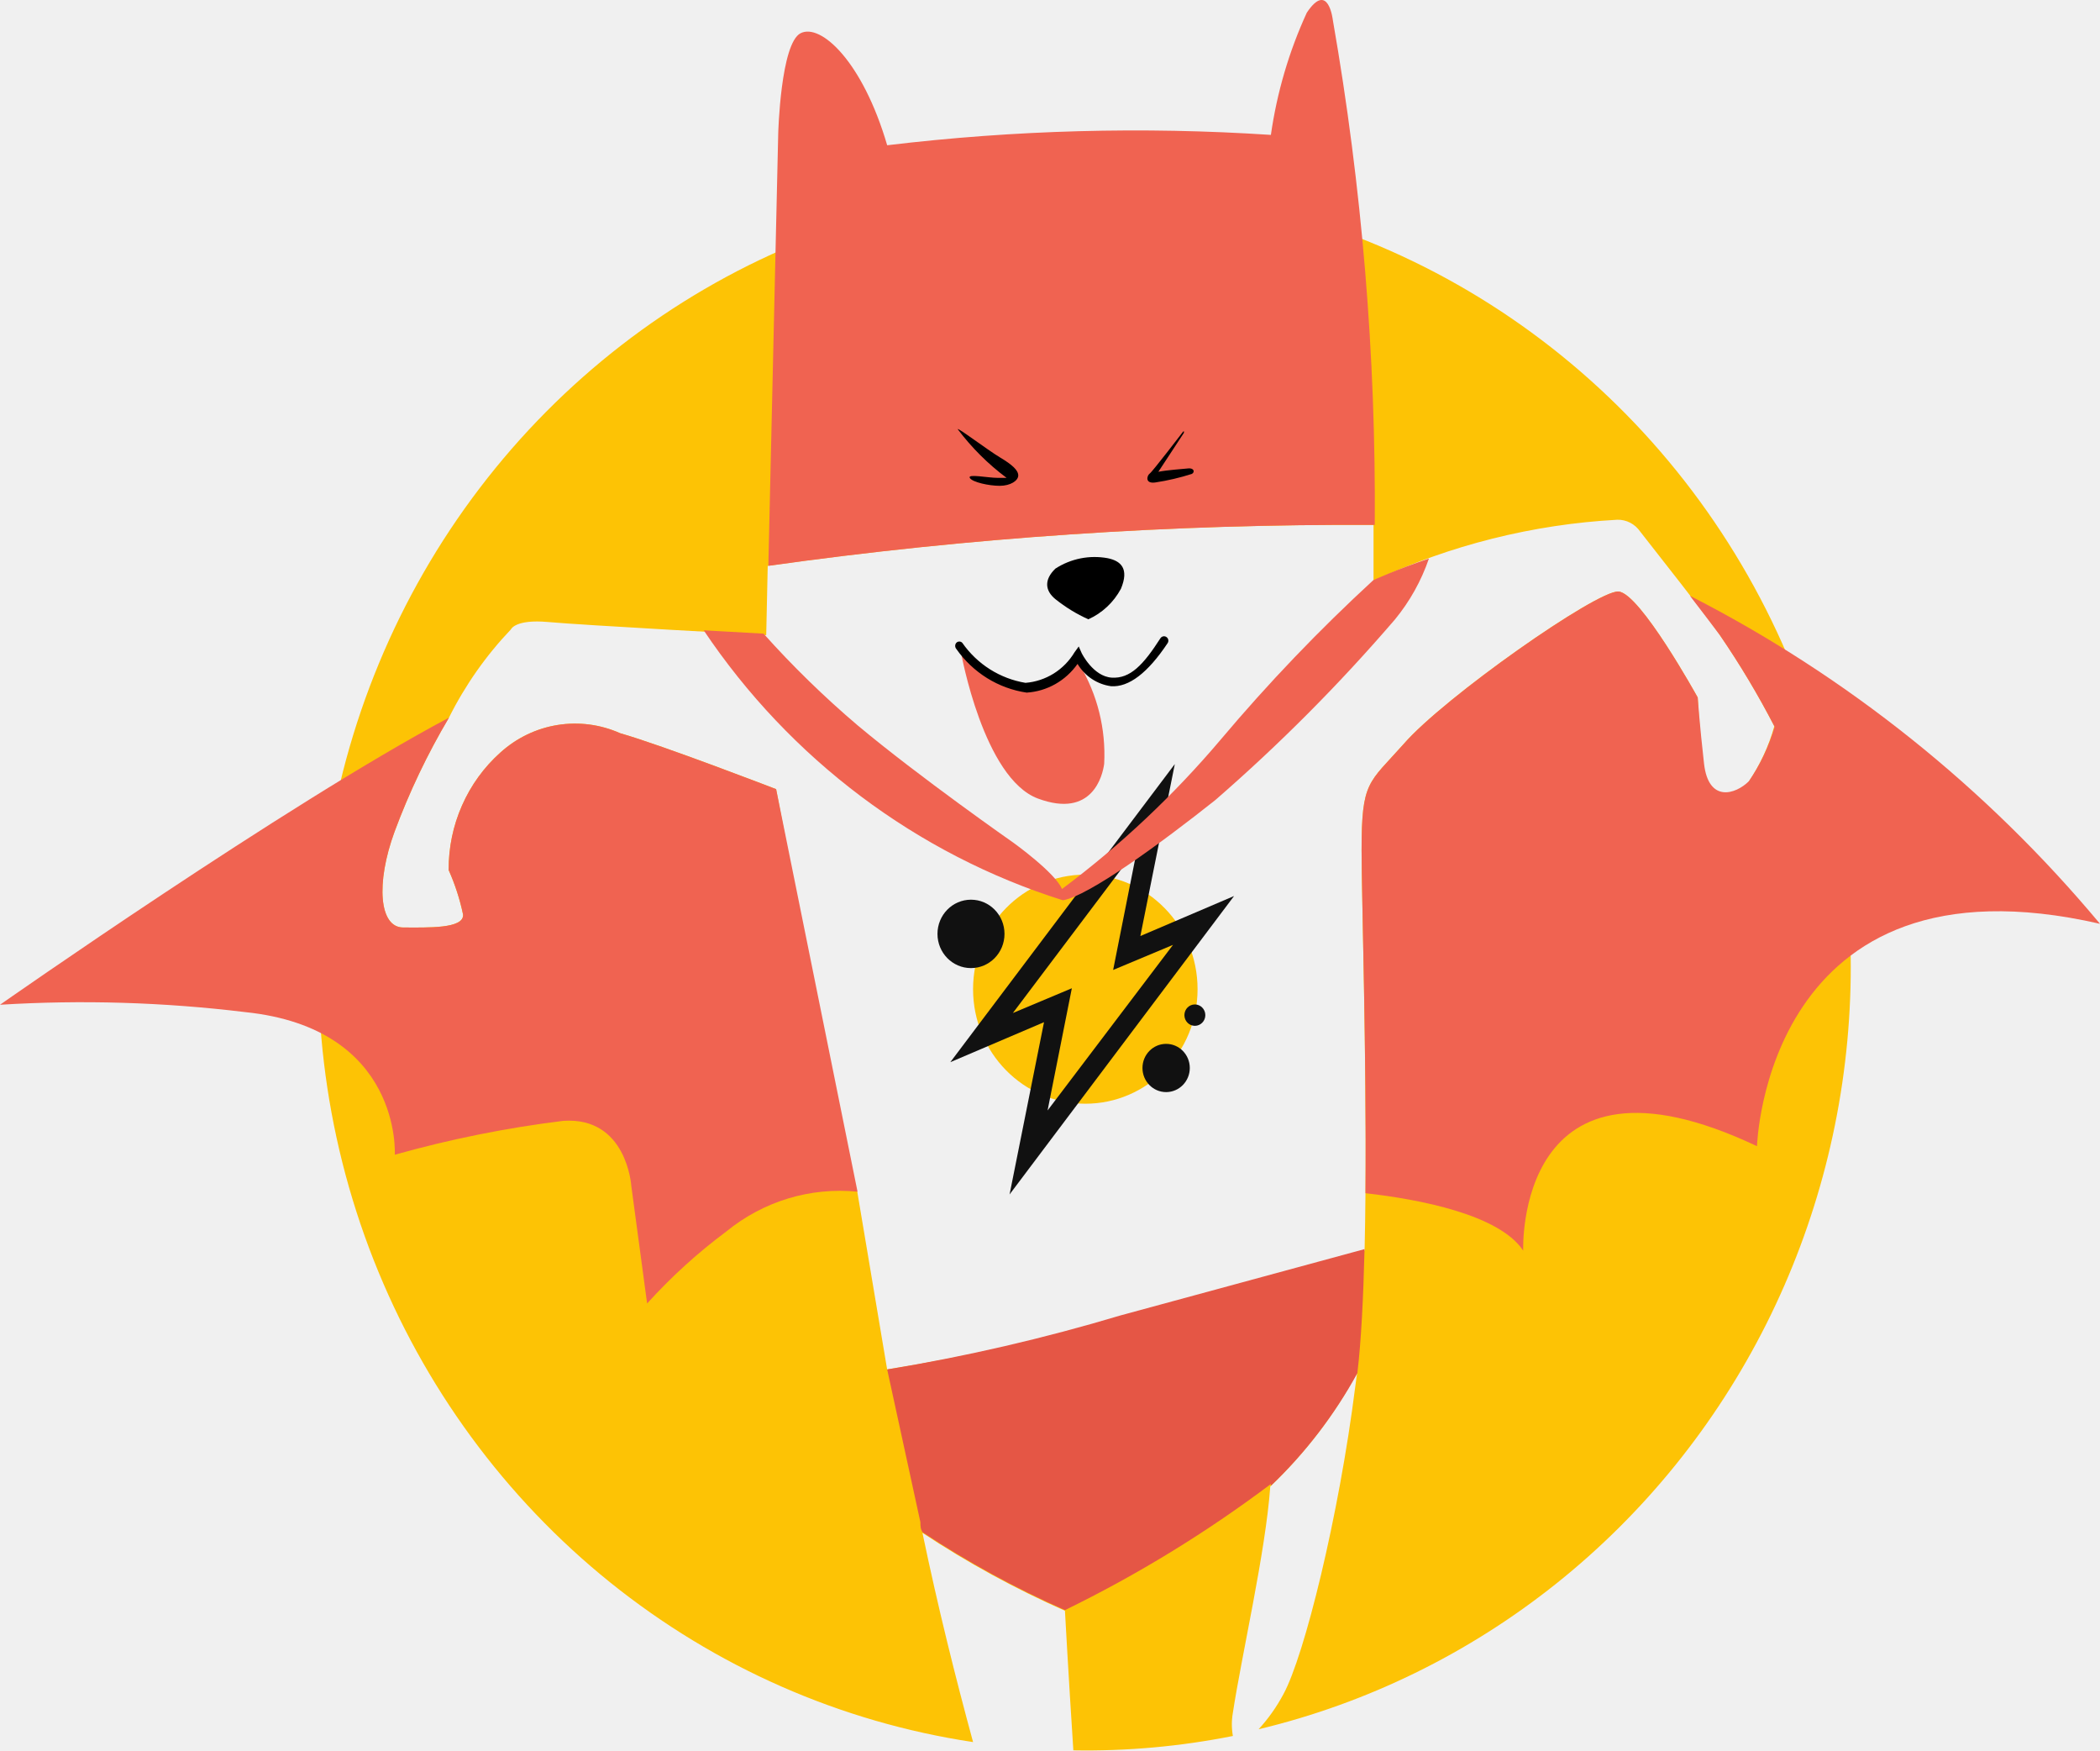
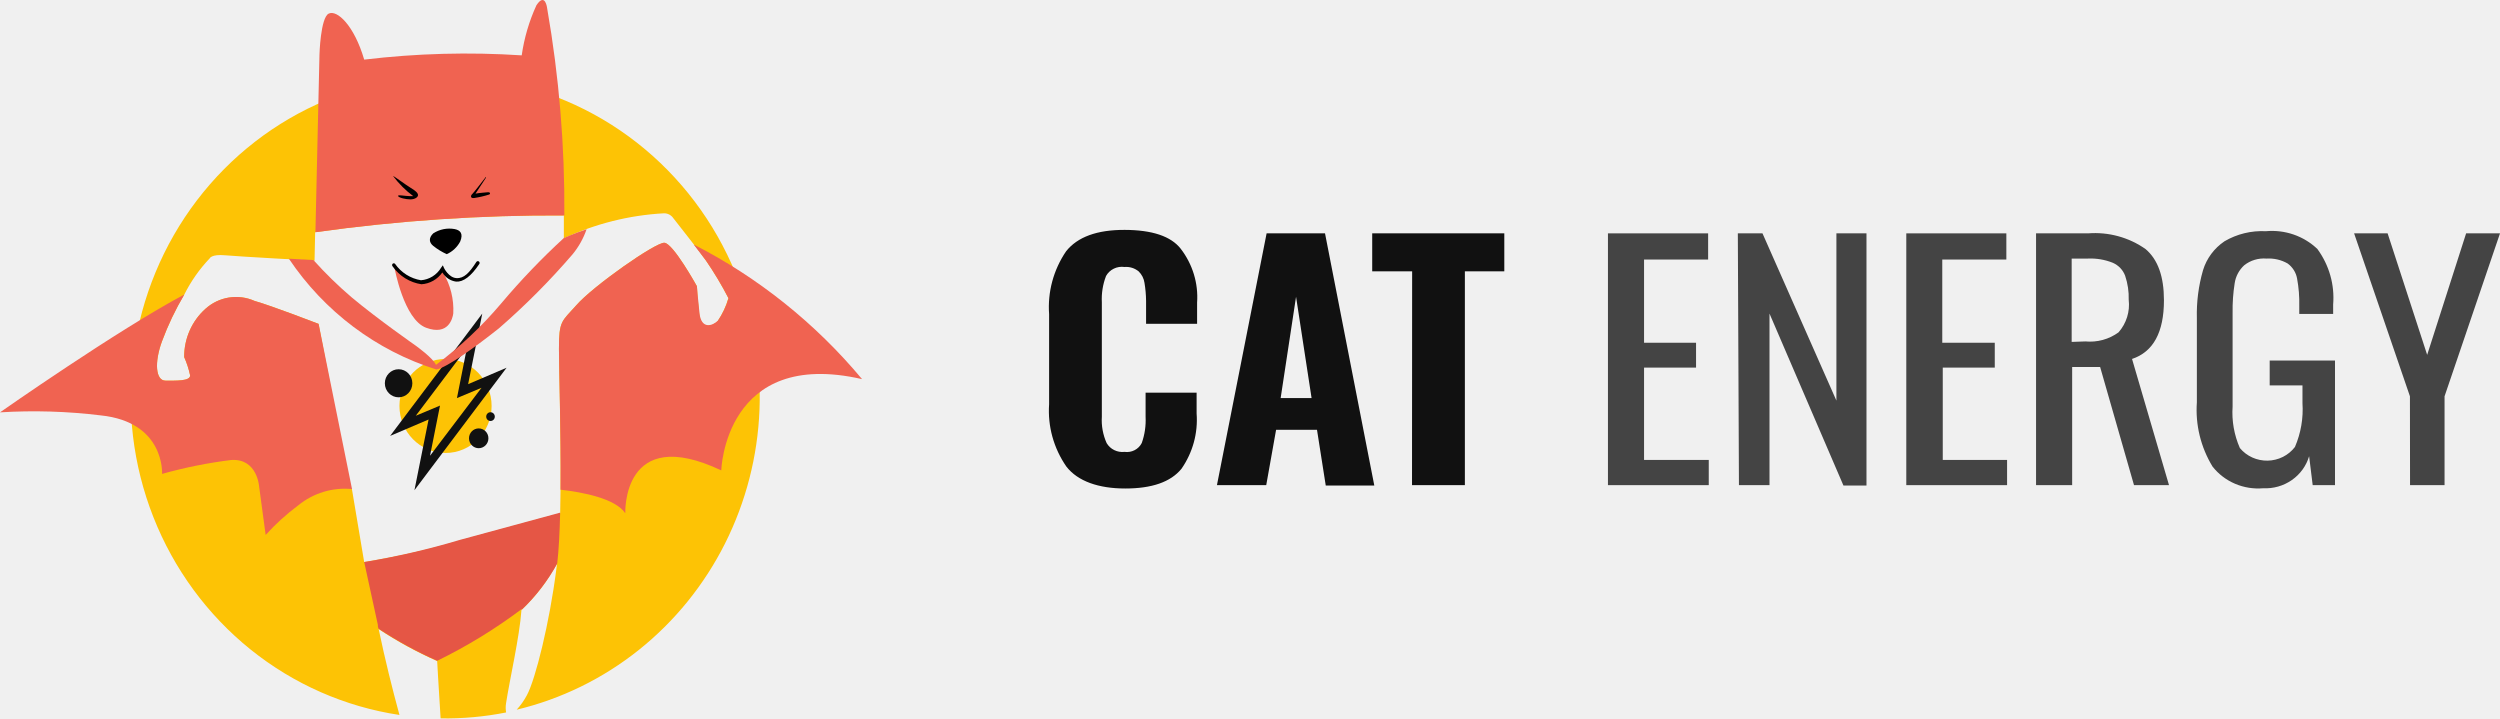
- <svg xmlns="http://www.w3.org/2000/svg" width="60" height="50" viewBox="0 0 60 50" fill="none">
-   <path d="M51.208 19.051C49.734 15.447 47.36 12.301 44.322 9.925C41.285 7.549 37.69 6.027 33.896 5.51C30.102 4.993 26.241 5.499 22.699 6.979C19.157 8.458 16.056 10.859 13.707 13.941C11.357 17.024 9.841 20.681 9.308 24.548C8.776 28.415 9.246 32.357 10.672 35.981C12.098 39.604 14.43 42.784 17.435 45.202C20.441 47.619 24.015 49.191 27.802 49.761C27.306 47.938 26.801 45.922 26.356 43.785C27.65 44.641 29.012 45.385 30.427 46.01C30.427 46.01 30.53 47.894 30.667 49.997C32.196 50.024 33.724 49.886 35.225 49.587C35.186 49.367 35.186 49.143 35.225 48.924C35.473 47.292 36.157 44.352 36.294 42.459C37.28 41.518 38.117 40.426 38.774 39.222L38.722 39.606C38.252 43.322 37.269 47.292 36.67 48.391C36.476 48.755 36.238 49.092 35.96 49.395C39.056 48.654 41.956 47.235 44.461 45.237C46.966 43.238 49.014 40.708 50.465 37.821C51.915 34.935 52.733 31.761 52.861 28.52C52.99 25.278 52.426 22.047 51.208 19.051ZM49.951 22.358C49.575 22.733 48.797 22.986 48.668 21.851C48.54 20.717 48.506 19.923 48.506 19.923C48.506 19.923 46.855 16.931 46.24 16.896C45.624 16.861 41.254 19.923 40.099 21.258C39.099 22.384 38.902 22.305 38.902 24.286C38.902 25.777 39.09 31.413 38.988 35.723L32.018 37.617C29.827 38.258 27.599 38.759 25.347 39.117L24.492 34.031H24.372L22.175 22.541C22.175 22.541 18.916 21.284 17.719 20.944C17.157 20.693 16.536 20.612 15.93 20.709C15.324 20.806 14.758 21.079 14.298 21.494C13.83 21.912 13.455 22.429 13.2 23.009C12.944 23.588 12.814 24.217 12.819 24.853C13 25.258 13.137 25.682 13.229 26.118C13.272 26.537 12.203 26.493 11.519 26.493C10.835 26.493 10.732 25.236 11.271 23.762C11.691 22.628 12.212 21.536 12.827 20.499C13.29 19.573 13.887 18.723 14.598 17.978C14.598 17.978 14.717 17.681 15.667 17.768C16.616 17.856 21.892 18.143 21.892 18.143L21.935 16.163C27.67 15.355 33.455 14.964 39.244 14.994C39.244 15.526 39.244 16.058 39.244 16.591C41.437 15.57 43.798 14.978 46.205 14.846C46.334 14.842 46.462 14.872 46.577 14.931C46.692 14.991 46.79 15.078 46.864 15.186C47.155 15.561 48.925 17.803 49.13 18.126C49.705 18.964 50.228 19.838 50.695 20.743C50.535 21.317 50.283 21.859 49.951 22.349V22.358Z" fill="#FDC305" />
-   <path d="M48.284 17.018C48.686 17.541 49.036 18.004 49.139 18.143C49.714 18.982 50.237 19.856 50.704 20.761C50.541 21.315 50.293 21.839 49.969 22.314C49.592 22.689 48.814 22.942 48.686 21.808C48.558 20.674 48.506 19.923 48.506 19.923C48.506 19.923 46.856 16.931 46.24 16.896C45.624 16.861 41.254 19.923 40.1 21.258C39.099 22.384 38.903 22.305 38.903 24.286C38.903 25.594 39.048 30.087 39.014 34.083C40.562 34.258 42.836 34.694 43.52 35.723C43.52 35.723 43.273 29.459 50.2 32.74C50.2 32.74 50.439 24.198 60 26.388C56.75 22.495 52.766 19.309 48.284 17.018Z" fill="#F06351" />
-   <path d="M39.279 14.994C39.314 10.159 38.913 5.332 38.081 0.572C38.081 0.572 37.953 -0.562 37.337 0.363C36.829 1.469 36.484 2.644 36.311 3.853C32.656 3.613 28.986 3.713 25.348 4.149C24.646 1.75 23.449 0.66 22.876 0.948C22.303 1.235 22.235 3.809 22.235 3.809L21.953 16.163C27.694 15.354 33.484 14.964 39.279 14.994Z" fill="#F06351" />
-   <path d="M38.782 39.222C38.893 38.288 38.953 37.05 38.987 35.68L32.018 37.573C29.828 38.229 27.601 38.745 25.348 39.117L26.297 43.48C26.297 43.575 26.297 43.671 26.357 43.767C27.651 44.623 29.012 45.368 30.427 45.992C32.496 44.983 34.466 43.777 36.311 42.389V42.441C37.292 41.505 38.126 40.419 38.782 39.222Z" fill="#E55645" />
-   <path d="M27.366 12.263C27.323 12.176 28.221 12.857 28.572 13.066C28.922 13.275 29.093 13.432 29.093 13.581C29.093 13.729 28.871 13.877 28.563 13.877C28.255 13.877 27.776 13.773 27.708 13.65C27.64 13.528 28.221 13.65 28.512 13.65H28.76C28.233 13.257 27.764 12.79 27.366 12.263Z" fill="black" />
-   <path d="M33.78 12.359C33.78 12.359 32.925 13.476 32.848 13.528C32.771 13.581 32.702 13.825 33.01 13.781C33.364 13.727 33.712 13.646 34.053 13.537C34.148 13.485 34.113 13.363 33.951 13.38C33.788 13.397 33.369 13.424 33.096 13.476L33.823 12.368C33.823 12.368 33.848 12.263 33.78 12.359Z" fill="black" />
-   <path d="M31.095 17.69C31.491 17.512 31.819 17.205 32.027 16.817C32.266 16.242 32.027 16.023 31.65 15.945C31.133 15.849 30.599 15.954 30.154 16.242C29.82 16.564 29.863 16.878 30.154 17.114C30.443 17.345 30.759 17.539 31.095 17.69Z" fill="black" />
-   <path d="M30.787 18.789C30.688 18.987 30.555 19.165 30.393 19.313C30.15 19.512 29.85 19.629 29.538 19.644C29.067 19.691 28.596 19.554 28.221 19.26C28.049 19.157 27.895 19.024 27.768 18.868C27.682 18.773 27.577 18.698 27.46 18.649C27.46 18.649 28.101 22.235 29.658 22.811C31.214 23.387 31.505 22.148 31.548 21.817C31.6 20.824 31.355 19.838 30.846 18.99C30.846 18.728 30.829 18.903 30.787 18.789Z" fill="#F06351" />
-   <path d="M29.333 19.784C28.933 19.725 28.548 19.584 28.203 19.37C27.858 19.155 27.558 18.872 27.323 18.536C27.302 18.512 27.291 18.481 27.291 18.449C27.291 18.417 27.302 18.386 27.323 18.362C27.334 18.35 27.348 18.341 27.362 18.334C27.377 18.328 27.393 18.325 27.409 18.325C27.425 18.325 27.441 18.328 27.455 18.334C27.47 18.341 27.483 18.35 27.494 18.362C27.706 18.665 27.974 18.922 28.284 19.118C28.594 19.314 28.939 19.445 29.299 19.505C29.583 19.483 29.859 19.392 30.103 19.241C30.347 19.089 30.552 18.88 30.701 18.632L30.821 18.466L30.906 18.658C30.906 18.658 31.231 19.321 31.762 19.356C32.292 19.391 32.668 18.99 33.155 18.231C33.173 18.203 33.202 18.184 33.234 18.177C33.266 18.171 33.299 18.177 33.326 18.196C33.354 18.214 33.373 18.243 33.379 18.276C33.385 18.309 33.379 18.343 33.361 18.37C32.791 19.225 32.252 19.635 31.744 19.601C31.548 19.574 31.36 19.503 31.195 19.393C31.029 19.283 30.89 19.136 30.787 18.964C30.619 19.202 30.402 19.399 30.151 19.541C29.899 19.683 29.62 19.766 29.333 19.784Z" fill="black" />
-   <path d="M31.009 31.527C32.78 31.527 34.216 30.062 34.216 28.255C34.216 26.448 32.78 24.983 31.009 24.983C29.238 24.983 27.802 26.448 27.802 28.255C27.802 30.062 29.238 31.527 31.009 31.527Z" fill="#FDC305" />
-   <path d="M35.259 25.594L32.582 26.737L33.566 21.825L27.152 30.34L29.829 29.198L28.845 34.118L35.259 25.594ZM28.939 28.936L32.497 24.216L31.804 27.706L33.514 26.99L29.931 31.719L30.624 28.229L28.939 28.936Z" fill="#111111" />
-   <path d="M27.742 27.653C28.271 27.653 28.7 27.216 28.7 26.676C28.7 26.136 28.271 25.699 27.742 25.699C27.213 25.699 26.785 26.136 26.785 26.676C26.785 27.216 27.213 27.653 27.742 27.653Z" fill="#111111" />
-   <path d="M33.318 31.195C33.691 31.195 33.994 30.887 33.994 30.506C33.994 30.125 33.691 29.817 33.318 29.817C32.945 29.817 32.642 30.125 32.642 30.506C32.642 30.887 32.945 31.195 33.318 31.195Z" fill="#111111" />
-   <path d="M34.139 29.302C34.304 29.302 34.438 29.165 34.438 28.997C34.438 28.828 34.304 28.691 34.139 28.691C33.974 28.691 33.84 28.828 33.84 28.997C33.84 29.165 33.974 29.302 34.139 29.302Z" fill="#111111" />
-   <path d="M39.236 16.573C37.692 17.993 36.238 19.511 34.883 21.119C33.533 22.715 32.01 24.149 30.342 25.394C30.154 24.931 28.948 24.067 28.948 24.067C28.948 24.067 26.263 22.192 24.501 20.717C23.549 19.908 22.652 19.034 21.816 18.1L20.105 18.004C22.574 21.683 26.192 24.401 30.368 25.716C31.103 25.594 33.173 24.085 34.721 22.855C36.552 21.266 38.267 19.543 39.852 17.699C40.278 17.182 40.608 16.591 40.827 15.954C39.852 16.285 39.236 16.573 39.236 16.573Z" fill="#F06351" />
-   <path d="M22.175 22.541C22.175 22.541 18.917 21.284 17.72 20.944C17.157 20.693 16.537 20.612 15.93 20.709C15.324 20.806 14.758 21.079 14.299 21.494C13.83 21.912 13.455 22.429 13.2 23.009C12.945 23.588 12.815 24.217 12.819 24.853C13 25.258 13.138 25.682 13.23 26.118C13.273 26.537 12.204 26.493 11.519 26.493C10.835 26.493 10.733 25.236 11.271 23.762C11.692 22.628 12.213 21.536 12.828 20.499C8.167 22.977 0 28.7 0 28.7C2.336 28.556 4.68 28.627 7.004 28.91C11.494 29.372 11.28 32.984 11.28 32.984C12.859 32.54 14.468 32.216 16.095 32.016C17.908 31.893 18.036 33.865 18.036 33.865L18.489 37.233C19.177 36.473 19.936 35.783 20.755 35.174C21.811 34.312 23.155 33.905 24.501 34.04L22.175 22.541Z" fill="#F06351" />
+ <svg xmlns="http://www.w3.org/2000/svg" width="174" height="50" viewBox="0 0 174 50" fill="none">
+   <g clip-path="url(#clip0_94552_1395)">
+     <path d="M51.208 19.051C49.734 15.447 47.36 12.301 44.322 9.925C41.285 7.549 37.69 6.027 33.896 5.51C30.102 4.993 26.241 5.499 22.699 6.979C19.157 8.458 16.056 10.859 13.707 13.941C11.357 17.024 9.841 20.681 9.308 24.548C8.776 28.415 9.246 32.357 10.672 35.981C12.098 39.604 14.43 42.784 17.435 45.202C20.441 47.619 24.015 49.191 27.802 49.761C27.306 47.938 26.801 45.922 26.356 43.785C27.65 44.641 29.012 45.385 30.427 46.01C30.427 46.01 30.53 47.894 30.667 49.997C32.196 50.024 33.724 49.886 35.225 49.587C35.186 49.367 35.186 49.143 35.225 48.924C35.473 47.292 36.157 44.352 36.294 42.459C37.28 41.518 38.117 40.426 38.774 39.222L38.722 39.606C38.252 43.322 37.269 47.292 36.67 48.391C36.476 48.755 36.238 49.092 35.96 49.395C39.056 48.654 41.956 47.235 44.461 45.237C46.966 43.238 49.014 40.708 50.465 37.821C51.915 34.935 52.733 31.761 52.861 28.52C52.99 25.278 52.426 22.047 51.208 19.051ZM49.951 22.358C49.575 22.733 48.797 22.986 48.668 21.851C48.54 20.717 48.506 19.923 48.506 19.923C48.506 19.923 46.855 16.931 46.24 16.896C45.624 16.861 41.254 19.923 40.099 21.258C39.099 22.384 38.902 22.305 38.902 24.286C38.902 25.777 39.09 31.413 38.988 35.723L32.018 37.617C29.827 38.258 27.599 38.759 25.347 39.117L24.492 34.031H24.372L22.175 22.541C22.175 22.541 18.916 21.284 17.719 20.944C17.157 20.693 16.536 20.612 15.93 20.709C15.324 20.806 14.758 21.079 14.298 21.494C13.83 21.912 13.455 22.429 13.2 23.009C12.944 23.588 12.814 24.217 12.819 24.853C13 25.258 13.137 25.682 13.229 26.118C13.272 26.537 12.203 26.493 11.519 26.493C10.835 26.493 10.732 25.236 11.271 23.762C11.691 22.628 12.212 21.536 12.827 20.499C13.29 19.573 13.887 18.723 14.598 17.978C14.598 17.978 14.717 17.681 15.667 17.768C16.616 17.856 21.892 18.143 21.892 18.143L21.935 16.163C27.67 15.355 33.455 14.964 39.244 14.994C39.244 15.526 39.244 16.058 39.244 16.591C41.437 15.57 43.798 14.978 46.205 14.846C46.334 14.842 46.462 14.872 46.577 14.931C46.692 14.991 46.79 15.078 46.864 15.186C47.155 15.561 48.925 17.803 49.13 18.126C49.705 18.964 50.228 19.838 50.695 20.743C50.535 21.317 50.283 21.859 49.951 22.349V22.358Z" fill="#FDC305" />
+     <path d="M48.284 17.018C48.686 17.541 49.036 18.004 49.139 18.143C49.714 18.982 50.237 19.856 50.704 20.761C50.541 21.315 50.293 21.839 49.969 22.314C49.592 22.689 48.814 22.942 48.686 21.808C48.558 20.674 48.506 19.923 48.506 19.923C48.506 19.923 46.856 16.931 46.24 16.896C45.624 16.861 41.254 19.923 40.1 21.258C39.099 22.384 38.903 22.305 38.903 24.286C38.903 25.594 39.048 30.087 39.014 34.083C40.562 34.258 42.836 34.694 43.52 35.723C43.52 35.723 43.273 29.459 50.2 32.74C50.2 32.74 50.439 24.198 60 26.388C56.75 22.495 52.766 19.309 48.284 17.018Z" fill="#F06351" />
+     <path d="M39.279 14.994C39.314 10.159 38.913 5.332 38.081 0.572C38.081 0.572 37.953 -0.562 37.337 0.363C36.829 1.469 36.484 2.644 36.311 3.853C32.656 3.613 28.986 3.713 25.348 4.149C24.646 1.75 23.449 0.66 22.876 0.948C22.303 1.235 22.235 3.809 22.235 3.809L21.953 16.163C27.694 15.354 33.484 14.964 39.279 14.994Z" fill="#F06351" />
+     <path d="M38.782 39.222C38.893 38.288 38.953 37.05 38.987 35.68L32.018 37.573C29.828 38.229 27.601 38.745 25.348 39.117L26.297 43.48C26.297 43.575 26.297 43.671 26.357 43.767C27.651 44.623 29.012 45.368 30.427 45.992C32.496 44.983 34.466 43.777 36.311 42.389V42.441C37.292 41.505 38.126 40.419 38.782 39.222Z" fill="#E55645" />
+     <path d="M27.366 12.263C27.323 12.176 28.221 12.857 28.572 13.066C28.922 13.275 29.093 13.432 29.093 13.581C29.093 13.729 28.871 13.877 28.563 13.877C28.255 13.877 27.776 13.773 27.708 13.65C27.64 13.528 28.221 13.65 28.512 13.65H28.76C28.233 13.257 27.764 12.79 27.366 12.263Z" fill="black" />
+     <path d="M33.78 12.359C33.78 12.359 32.925 13.476 32.848 13.528C32.771 13.581 32.702 13.825 33.01 13.781C33.364 13.727 33.712 13.646 34.053 13.537C34.148 13.485 34.113 13.363 33.951 13.38C33.788 13.397 33.369 13.424 33.096 13.476L33.823 12.368C33.823 12.368 33.848 12.263 33.78 12.359Z" fill="black" />
+     <path d="M31.095 17.69C31.491 17.512 31.819 17.205 32.027 16.817C32.266 16.242 32.027 16.023 31.65 15.945C31.133 15.849 30.599 15.954 30.154 16.242C29.82 16.564 29.863 16.878 30.154 17.114C30.443 17.345 30.759 17.539 31.095 17.69Z" fill="black" />
+     <path d="M30.787 18.789C30.689 18.987 30.555 19.165 30.393 19.313C30.15 19.512 29.85 19.629 29.538 19.644C29.067 19.691 28.596 19.554 28.221 19.26C28.049 19.157 27.895 19.024 27.768 18.868C27.682 18.773 27.577 18.698 27.46 18.649C27.46 18.649 28.102 22.235 29.658 22.811C31.214 23.387 31.505 22.148 31.548 21.817C31.6 20.824 31.355 19.838 30.846 18.99C30.846 18.728 30.829 18.903 30.787 18.789Z" fill="#F06351" />
+     <path d="M29.333 19.784C28.933 19.725 28.548 19.584 28.203 19.37C27.858 19.155 27.558 18.872 27.323 18.536C27.302 18.512 27.291 18.481 27.291 18.449C27.291 18.417 27.302 18.386 27.323 18.362C27.334 18.35 27.348 18.341 27.362 18.334C27.377 18.328 27.393 18.325 27.409 18.325C27.425 18.325 27.441 18.328 27.455 18.334C27.47 18.341 27.483 18.35 27.494 18.362C27.706 18.665 27.974 18.922 28.284 19.118C28.594 19.314 28.939 19.445 29.299 19.505C29.583 19.483 29.859 19.392 30.103 19.241C30.347 19.089 30.552 18.88 30.701 18.632L30.821 18.466L30.906 18.658C30.906 18.658 31.231 19.321 31.762 19.356C32.292 19.391 32.668 18.99 33.155 18.231C33.173 18.203 33.202 18.184 33.234 18.177C33.266 18.171 33.299 18.177 33.326 18.196C33.354 18.214 33.373 18.243 33.379 18.276C33.385 18.309 33.379 18.343 33.361 18.37C32.791 19.225 32.252 19.635 31.744 19.601C31.548 19.574 31.36 19.503 31.195 19.393C31.029 19.283 30.89 19.136 30.787 18.964C30.619 19.202 30.402 19.399 30.151 19.541C29.899 19.683 29.62 19.766 29.333 19.784Z" fill="black" />
+     <path d="M31.009 31.527C32.78 31.527 34.216 30.062 34.216 28.255C34.216 26.448 32.78 24.983 31.009 24.983C29.238 24.983 27.802 26.448 27.802 28.255C27.802 30.062 29.238 31.527 31.009 31.527Z" fill="#FDC305" />
+     <path d="M35.259 25.594L32.582 26.737L33.566 21.825L27.152 30.34L29.829 29.198L28.845 34.118L35.259 25.594ZM28.939 28.936L32.497 24.216L31.804 27.706L33.514 26.99L29.931 31.719L30.624 28.229L28.939 28.936Z" fill="#111111" />
+     <path d="M27.742 27.653C28.271 27.653 28.7 27.216 28.7 26.676C28.7 26.136 28.271 25.699 27.742 25.699C27.213 25.699 26.785 26.136 26.785 26.676C26.785 27.216 27.213 27.653 27.742 27.653Z" fill="#111111" />
+     <path d="M33.318 31.195C33.691 31.195 33.994 30.887 33.994 30.506C33.994 30.125 33.691 29.817 33.318 29.817C32.945 29.817 32.642 30.125 32.642 30.506C32.642 30.887 32.945 31.195 33.318 31.195Z" fill="#111111" />
+     <path d="M34.139 29.302C34.304 29.302 34.438 29.165 34.438 28.997C34.438 28.828 34.304 28.691 34.139 28.691C33.974 28.691 33.84 28.828 33.84 28.997C33.84 29.165 33.974 29.302 34.139 29.302Z" fill="#111111" />
+     <path d="M39.236 16.573C37.692 17.993 36.238 19.511 34.883 21.119C33.533 22.715 32.01 24.149 30.342 25.394C30.154 24.931 28.948 24.067 28.948 24.067C28.948 24.067 26.263 22.192 24.501 20.717C23.549 19.908 22.652 19.034 21.816 18.1L20.105 18.004C22.574 21.683 26.192 24.401 30.368 25.716C31.103 25.594 33.173 24.085 34.721 22.855C36.552 21.266 38.267 19.543 39.852 17.699C40.278 17.182 40.608 16.591 40.827 15.954C39.852 16.285 39.236 16.573 39.236 16.573Z" fill="#F06351" />
+     <path d="M22.175 22.541C22.175 22.541 18.917 21.284 17.72 20.944C17.157 20.693 16.537 20.612 15.93 20.709C15.324 20.806 14.758 21.079 14.299 21.494C13.83 21.912 13.455 22.429 13.2 23.009C12.945 23.588 12.815 24.217 12.819 24.853C13 25.258 13.138 25.682 13.23 26.118C13.273 26.537 12.204 26.493 11.519 26.493C10.835 26.493 10.733 25.236 11.271 23.762C11.692 22.628 12.213 21.536 12.828 20.499C8.167 22.977 0 28.7 0 28.7C2.336 28.556 4.68 28.627 7.004 28.91C11.494 29.372 11.28 32.984 11.28 32.984C12.859 32.54 14.468 32.216 16.095 32.016C17.908 31.893 18.036 33.865 18.036 33.865L18.489 37.233C19.177 36.473 19.936 35.783 20.755 35.174C21.811 34.312 23.155 33.905 24.501 34.04L22.175 22.541Z" fill="#F06351" />
+     <path d="M74.218 32.471C73.335 31.195 72.912 29.669 73.018 28.134V21.866C72.906 20.32 73.322 18.78 74.201 17.488C74.996 16.49 76.354 15.995 78.275 16C80.196 16.006 81.497 16.443 82.177 17.312C83.007 18.389 83.412 19.721 83.318 21.064V22.535H79.767V20.939C79.763 20.519 79.725 20.1 79.656 19.685C79.613 19.385 79.472 19.107 79.253 18.891C79.118 18.779 78.961 18.693 78.792 18.64C78.622 18.587 78.444 18.567 78.266 18.582C78.012 18.545 77.752 18.585 77.522 18.698C77.291 18.81 77.102 18.988 76.98 19.209C76.754 19.796 76.655 20.422 76.688 21.047V29.003C76.649 29.633 76.764 30.263 77.023 30.841C77.147 31.05 77.33 31.219 77.551 31.327C77.772 31.436 78.021 31.479 78.266 31.451C78.508 31.485 78.754 31.443 78.97 31.332C79.185 31.221 79.359 31.046 79.467 30.833C79.675 30.245 79.765 29.624 79.733 29.003V27.331H83.284V28.777C83.388 30.14 83.016 31.498 82.229 32.63C81.474 33.549 80.17 34 78.318 34C76.465 34 75.016 33.499 74.218 32.471Z" fill="#111111" />
+     <path d="M88.156 16.242H92.221L95.651 33.791H92.272L91.663 29.914H88.816L88.13 33.766H84.699L88.156 16.242ZM91.286 27.707L90.205 20.655L89.133 27.707H91.286Z" fill="#111111" />
+     <path d="M98.285 18.883H95.506V16.242H104.7V18.883H101.955V33.766H98.276L98.285 18.883Z" fill="#111111" />
+     <path d="M111.913 16.242H118.886V18.064H114.426V23.855H118.045V25.585H114.426V32.011H118.929V33.766H111.913V16.242Z" fill="#444444" />
+     <path d="M120.953 16.242H122.669L127.814 27.883V16.242H129.907V33.791H128.303L123.157 21.825V33.766H121.03L120.953 16.242Z" fill="#444444" />
+     <path d="M132.678 16.242H139.642V18.064H135.182V23.855H138.836V25.585H135.216V32.011H139.693V33.766H132.678V16.242Z" fill="#444444" />
+     <path d="M141.709 16.242H145.328C146.754 16.131 148.175 16.519 149.333 17.337C150.191 18.064 150.611 19.251 150.611 20.897C150.611 23.125 149.871 24.488 148.39 24.983L150.963 33.766H148.527L146.169 25.543H144.222V33.766H141.709V16.242ZM145.14 23.763C145.966 23.841 146.792 23.615 147.455 23.128C147.725 22.817 147.926 22.456 148.047 22.067C148.168 21.677 148.206 21.268 148.158 20.863C148.176 20.297 148.091 19.731 147.91 19.192C147.836 18.994 147.722 18.811 147.575 18.656C147.427 18.501 147.25 18.377 147.052 18.29C146.495 18.067 145.895 17.967 145.294 17.997H144.188V23.797L145.14 23.763Z" fill="#444444" />
+     <path d="M153.991 32.471C153.171 31.122 152.791 29.563 152.902 28V22.15C152.872 21.022 153.017 19.895 153.33 18.808C153.578 17.991 154.105 17.28 154.823 16.794C155.69 16.285 156.693 16.04 157.704 16.092C158.358 16.031 159.018 16.111 159.637 16.324C160.256 16.538 160.82 16.881 161.289 17.329C162.112 18.452 162.501 19.822 162.387 21.198V21.85H160.029V21.306C160.045 20.657 159.993 20.007 159.874 19.368C159.796 18.958 159.564 18.591 159.222 18.34C158.777 18.084 158.263 17.965 157.747 17.997C157.187 17.951 156.63 18.118 156.195 18.465C155.839 18.794 155.607 19.229 155.535 19.702C155.426 20.39 155.377 21.086 155.389 21.783V28.293C155.321 29.282 155.494 30.273 155.895 31.184C156.128 31.464 156.423 31.689 156.758 31.841C157.094 31.993 157.461 32.068 157.831 32.061C158.2 32.053 158.564 31.964 158.893 31.799C159.222 31.634 159.507 31.398 159.728 31.109C160.142 30.145 160.321 29.101 160.252 28.058V26.822H157.97V25.092H162.516V33.766H160.963L160.715 31.752C160.518 32.421 160.095 33.006 159.514 33.411C158.933 33.816 158.229 34.018 157.516 33.983C156.845 34.041 156.17 33.932 155.554 33.668C154.938 33.404 154.4 32.992 153.991 32.471Z" fill="#444444" />
+     <path d="M167.731 27.582L163.846 16.242H166.178L168.931 24.699L171.642 16.242H174L170.141 27.582V33.766H167.739L167.731 27.582Z" fill="#444444" />
+   </g>
+   <defs>
+     <clipPath id="clip0_94552_1395">
+       <rect width="174" height="50" fill="white" />
+     </clipPath>
+   </defs>
</svg>
